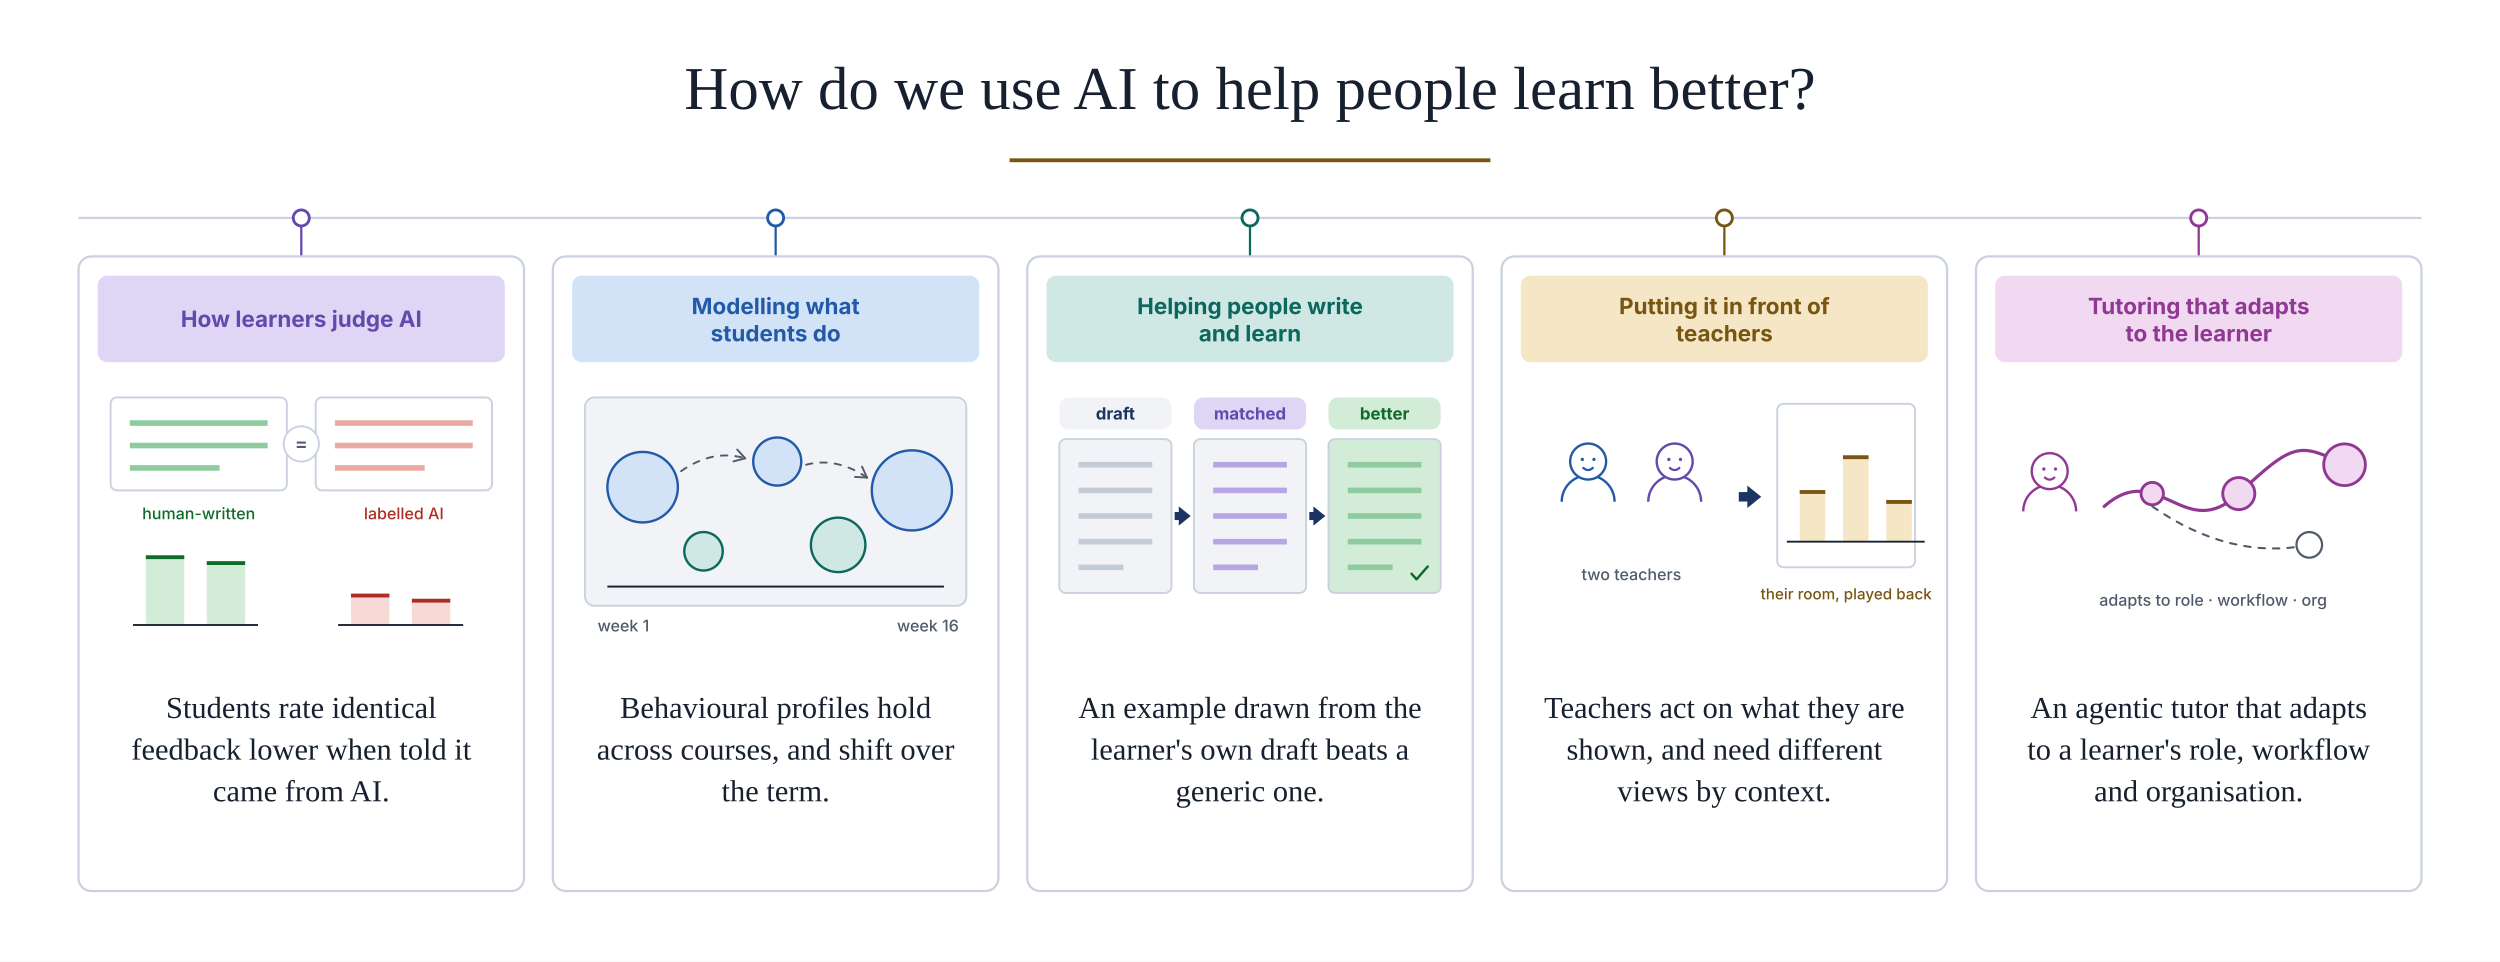
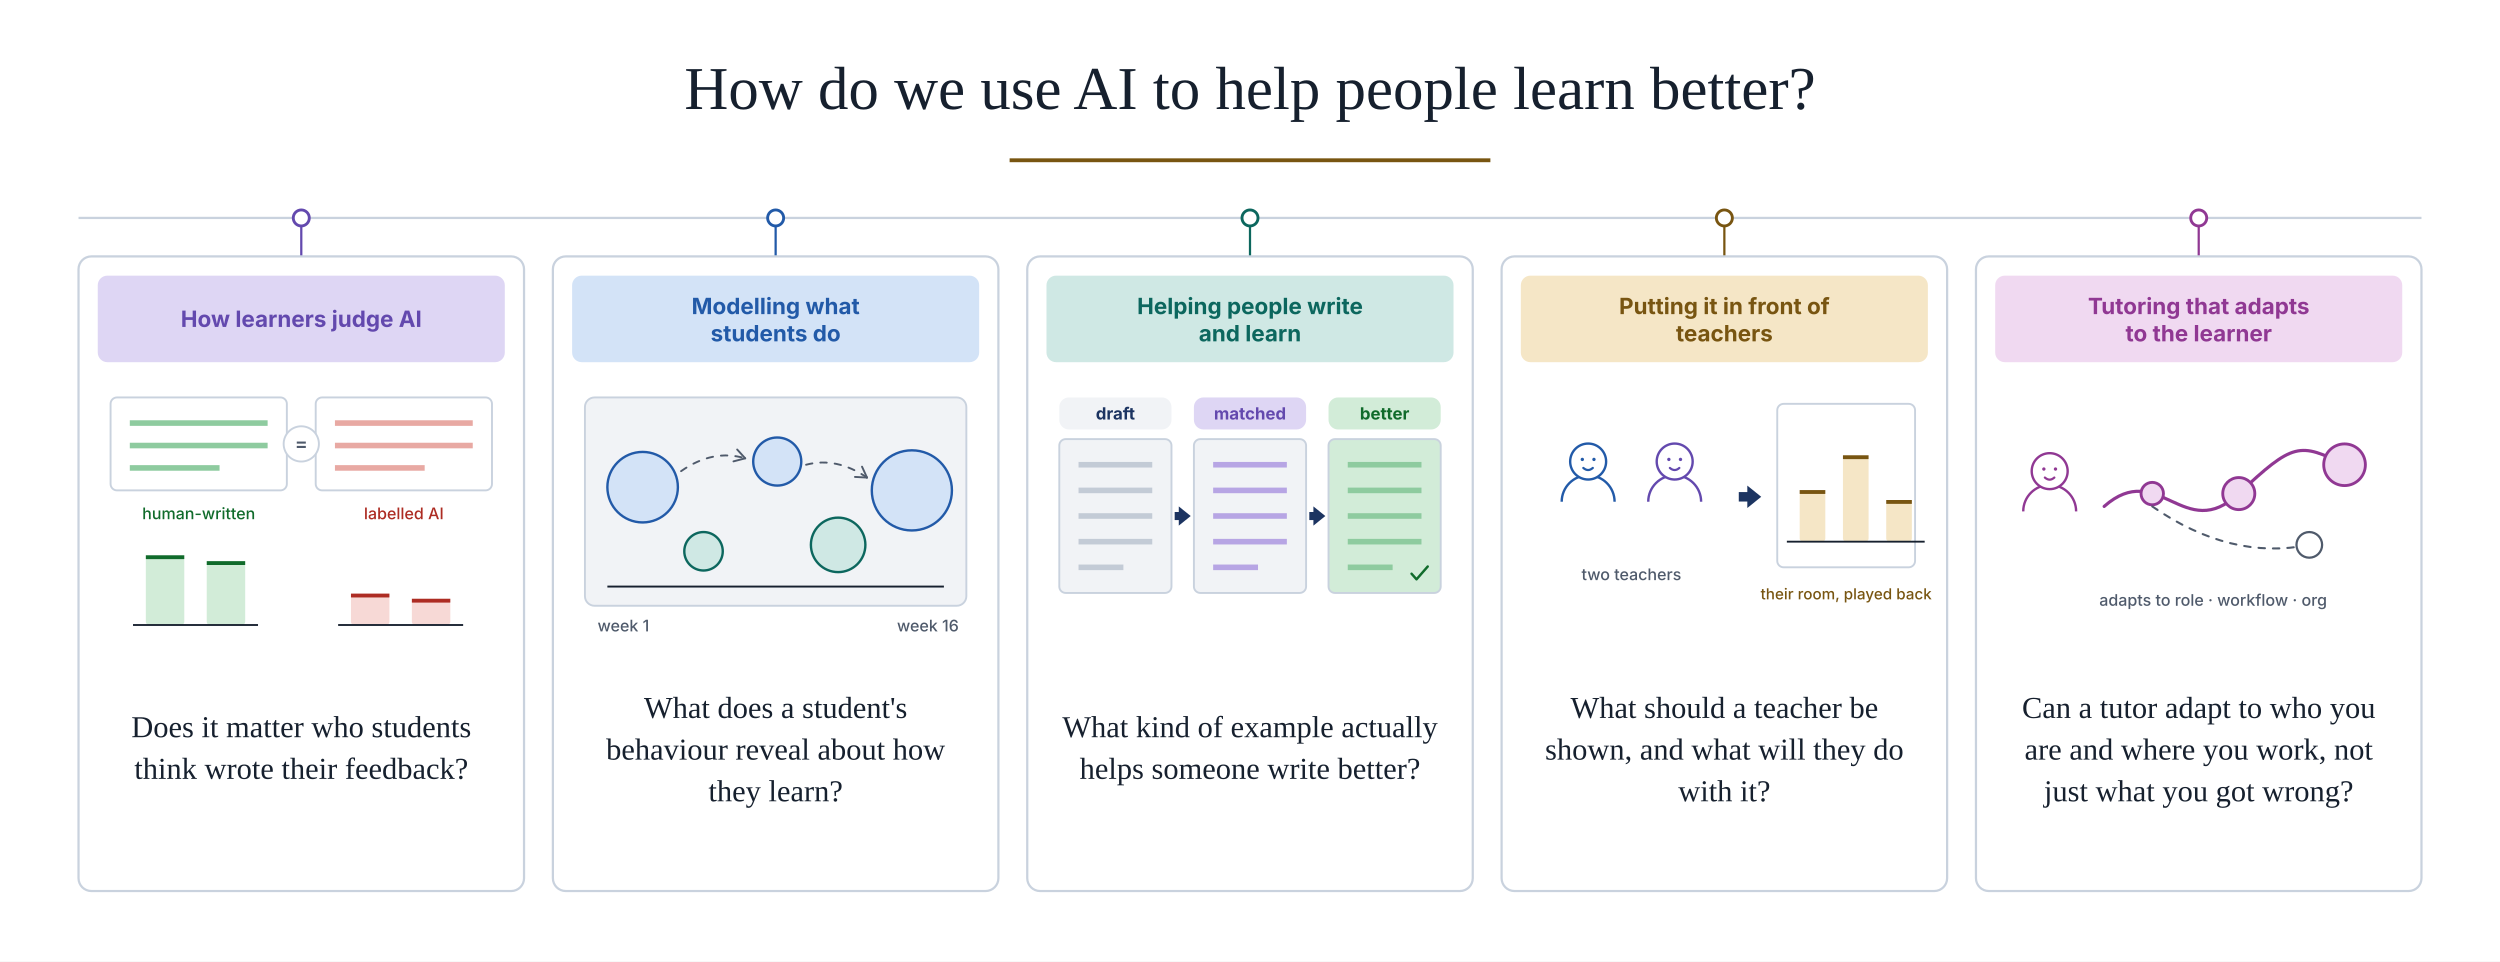
<svg xmlns="http://www.w3.org/2000/svg" class="wb teaser" viewBox="0 0 1560 600" role="img" aria-label="Research overview: how do we use AI to help people learn better? How learners judge AI, modelling what students do, helping people write and learn, putting it in front of teachers, and tutoring that adapts to the learner.">
  <rect width="1560" height="600" fill="#ffffff" />
  <text x="780.0" y="68" text-anchor="middle" font-family="Fraunces,Georgia,'Times New Roman',serif" font-size="38" font-weight="500" fill="#16202e">How do we use AI to help people learn better?</text>
  <path d="M630.0 100 H930.0" fill="none" stroke="#785511" stroke-width="2.4" stroke-linecap="butt" stroke-linejoin="round" />
  <path d="M49 136 H1511" fill="none" stroke="#c9d2de" stroke-width="1.4" stroke-linecap="butt" stroke-linejoin="round" />
  <path d="M188.0 136 V160" fill="none" stroke="#6349ae" stroke-width="1.4" stroke-linecap="butt" stroke-linejoin="round" />
  <circle cx="188.0" cy="136" r="5" fill="#ffffff" stroke="#6349ae" stroke-width="1.8" />
  <rect x="49" y="160" width="278" height="396" rx="8" fill="#ffffff" stroke="#c9d2de" stroke-width="1.4" />
  <rect x="61" y="172" width="254" height="54" rx="6" fill="#ded6f4" />
  <text x="188.0" y="204" text-anchor="middle" font-family="Inter,-apple-system,'Helvetica Neue',system-ui,sans-serif" font-size="14" font-weight="700" fill="#6349ae">How learners judge AI</text>
  <rect x="69" y="248" width="110" height="58" rx="4" fill="#ffffff" stroke="#c9d2de" stroke-width="1.2" />
  <path d="M81 264 H167" fill="none" stroke="#8ecb9f" stroke-width="3.5" stroke-linecap="butt" stroke-linejoin="round" />
  <path d="M81 278 H167" fill="none" stroke="#8ecb9f" stroke-width="3.5" stroke-linecap="butt" stroke-linejoin="round" />
  <path d="M81 292 H137" fill="none" stroke="#8ecb9f" stroke-width="3.5" stroke-linecap="butt" stroke-linejoin="round" />
  <text x="124" y="324" text-anchor="middle" font-family="Inter,-apple-system,'Helvetica Neue',system-ui,sans-serif" font-size="10" font-weight="500" fill="#106b2b">human-written</text>
  <rect x="91" y="347.68" width="24" height="42.32" rx="2" fill="#d2ecd8" />
  <path d="M91 347.68 H115" fill="none" stroke="#106b2b" stroke-width="2.4" stroke-linecap="butt" stroke-linejoin="round" />
  <rect x="129" y="351.36" width="24" height="38.64" rx="2" fill="#d2ecd8" />
  <path d="M129 351.36 H153" fill="none" stroke="#106b2b" stroke-width="2.4" stroke-linecap="butt" stroke-linejoin="round" />
  <path d="M83 390 H161" fill="none" stroke="#16202e" stroke-width="1.2" stroke-linecap="butt" stroke-linejoin="round" />
  <rect x="197" y="248" width="110" height="58" rx="4" fill="#ffffff" stroke="#c9d2de" stroke-width="1.2" />
  <path d="M209 264 H295" fill="none" stroke="#e8a9a3" stroke-width="3.5" stroke-linecap="butt" stroke-linejoin="round" />
  <path d="M209 278 H295" fill="none" stroke="#e8a9a3" stroke-width="3.5" stroke-linecap="butt" stroke-linejoin="round" />
  <path d="M209 292 H265" fill="none" stroke="#e8a9a3" stroke-width="3.5" stroke-linecap="butt" stroke-linejoin="round" />
  <text x="252" y="324" text-anchor="middle" font-family="Inter,-apple-system,'Helvetica Neue',system-ui,sans-serif" font-size="10" font-weight="500" fill="#ad2c23">labelled AI</text>
  <rect x="219" y="371.6" width="24" height="18.4" rx="2" fill="#f7d9d6" />
  <path d="M219 371.6 H243" fill="none" stroke="#ad2c23" stroke-width="2.4" stroke-linecap="butt" stroke-linejoin="round" />
  <rect x="257" y="374.82" width="24" height="15.18" rx="2" fill="#f7d9d6" />
  <path d="M257 374.82 H281" fill="none" stroke="#ad2c23" stroke-width="2.4" stroke-linecap="butt" stroke-linejoin="round" />
  <path d="M211 390 H289" fill="none" stroke="#16202e" stroke-width="1.2" stroke-linecap="butt" stroke-linejoin="round" />
  <circle cx="188" cy="277" r="11" fill="#ffffff" stroke="#c9d2de" stroke-width="1.2" />
  <text x="188" y="281" text-anchor="middle" font-family="Inter,-apple-system,'Helvetica Neue',system-ui,sans-serif" font-size="12" font-weight="600" fill="#4f5a6b">=</text>
-   <text x="188.0" y="448" text-anchor="middle" font-family="Fraunces,Georgia,'Times New Roman',serif" font-size="19" font-weight="500" fill="#16202e">Students rate identical</text>
-   <text x="188.0" y="474" text-anchor="middle" font-family="Fraunces,Georgia,'Times New Roman',serif" font-size="19" font-weight="500" fill="#16202e">feedback lower when told it</text>
-   <text x="188.0" y="500" text-anchor="middle" font-family="Fraunces,Georgia,'Times New Roman',serif" font-size="19" font-weight="500" fill="#16202e">came from AI.</text>
+   <text x="188.0" y="460" text-anchor="middle" font-family="Fraunces,Georgia,'Times New Roman',serif" font-size="19" font-weight="500" fill="#16202e">Does it matter who students</text>
+   <text x="188.0" y="486" text-anchor="middle" font-family="Fraunces,Georgia,'Times New Roman',serif" font-size="19" font-weight="500" fill="#16202e">think wrote their feedback?</text>
  <path d="M484.0 136 V160" fill="none" stroke="#225aa8" stroke-width="1.4" stroke-linecap="butt" stroke-linejoin="round" />
  <circle cx="484.0" cy="136" r="5" fill="#ffffff" stroke="#225aa8" stroke-width="1.8" />
  <rect x="345" y="160" width="278" height="396" rx="8" fill="#ffffff" stroke="#c9d2de" stroke-width="1.4" />
  <rect x="357" y="172" width="254" height="54" rx="6" fill="#d3e3f7" />
  <text x="484.0" y="196" text-anchor="middle" font-family="Inter,-apple-system,'Helvetica Neue',system-ui,sans-serif" font-size="14" font-weight="700" fill="#225aa8">Modelling what</text>
  <text x="484.0" y="213" text-anchor="middle" font-family="Inter,-apple-system,'Helvetica Neue',system-ui,sans-serif" font-size="14" font-weight="700" fill="#225aa8">students do</text>
  <rect x="365" y="248" width="238" height="130" rx="6" fill="#f1f3f6" stroke="#c9d2de" stroke-width="1.2" />
  <circle cx="401" cy="304" r="22" fill="#d3e3f7" stroke="#225aa8" stroke-width="1.5" />
  <circle cx="485" cy="288" r="15" fill="#d3e3f7" stroke="#225aa8" stroke-width="1.5" />
  <circle cx="569" cy="306" r="25" fill="#d3e3f7" stroke="#225aa8" stroke-width="1.5" />
  <circle cx="439" cy="344" r="12" fill="#cfe8e4" stroke="#0c675e" stroke-width="1.5" />
  <circle cx="523" cy="340" r="17" fill="#cfe8e4" stroke="#0c675e" stroke-width="1.5" />
  <path d="M425 294 Q445 280 465 286" fill="none" stroke="#4f5a6b" stroke-width="1.2" stroke-linecap="round" stroke-linejoin="round" stroke-dasharray="4 5" />
  <path d="M465 286 l-7.3 1.9" fill="none" stroke="#4f5a6b" stroke-width="1.2" stroke-linecap="round" stroke-linejoin="round" />
  <path d="M465 286 l-5.0 -5.5" fill="none" stroke="#4f5a6b" stroke-width="1.2" stroke-linecap="round" stroke-linejoin="round" />
  <path d="M503 290 Q522 285 541 298" fill="none" stroke="#4f5a6b" stroke-width="1.2" stroke-linecap="round" stroke-linejoin="round" stroke-dasharray="4 5" />
  <path d="M541 298 l-7.5 -0.4" fill="none" stroke="#4f5a6b" stroke-width="1.2" stroke-linecap="round" stroke-linejoin="round" />
  <path d="M541 298 l-3.1 -6.8" fill="none" stroke="#4f5a6b" stroke-width="1.2" stroke-linecap="round" stroke-linejoin="round" />
  <path d="M379 366 H589" fill="none" stroke="#16202e" stroke-width="1.2" stroke-linecap="butt" stroke-linejoin="round" />
  <text x="389" y="394" text-anchor="middle" font-family="Inter,-apple-system,'Helvetica Neue',system-ui,sans-serif" font-size="10" font-weight="500" fill="#4f5a6b">week 1</text>
  <text x="579" y="394" text-anchor="middle" font-family="Inter,-apple-system,'Helvetica Neue',system-ui,sans-serif" font-size="10" font-weight="500" fill="#4f5a6b">week 16</text>
-   <text x="484.0" y="448" text-anchor="middle" font-family="Fraunces,Georgia,'Times New Roman',serif" font-size="19" font-weight="500" fill="#16202e">Behavioural profiles hold</text>
-   <text x="484.0" y="474" text-anchor="middle" font-family="Fraunces,Georgia,'Times New Roman',serif" font-size="19" font-weight="500" fill="#16202e">across courses, and shift over</text>
-   <text x="484.0" y="500" text-anchor="middle" font-family="Fraunces,Georgia,'Times New Roman',serif" font-size="19" font-weight="500" fill="#16202e">the term.</text>
+   <text x="484.0" y="448" text-anchor="middle" font-family="Fraunces,Georgia,'Times New Roman',serif" font-size="19" font-weight="500" fill="#16202e">What does a student's</text>
+   <text x="484.0" y="474" text-anchor="middle" font-family="Fraunces,Georgia,'Times New Roman',serif" font-size="19" font-weight="500" fill="#16202e">behaviour reveal about how</text>
+   <text x="484.0" y="500" text-anchor="middle" font-family="Fraunces,Georgia,'Times New Roman',serif" font-size="19" font-weight="500" fill="#16202e">they learn?</text>
  <path d="M780.0 136 V160" fill="none" stroke="#0c675e" stroke-width="1.4" stroke-linecap="butt" stroke-linejoin="round" />
  <circle cx="780.0" cy="136" r="5" fill="#ffffff" stroke="#0c675e" stroke-width="1.8" />
  <rect x="641" y="160" width="278" height="396" rx="8" fill="#ffffff" stroke="#c9d2de" stroke-width="1.4" />
  <rect x="653" y="172" width="254" height="54" rx="6" fill="#cfe8e4" />
  <text x="780.0" y="196" text-anchor="middle" font-family="Inter,-apple-system,'Helvetica Neue',system-ui,sans-serif" font-size="14" font-weight="700" fill="#0c675e">Helping people write</text>
  <text x="780.0" y="213" text-anchor="middle" font-family="Inter,-apple-system,'Helvetica Neue',system-ui,sans-serif" font-size="14" font-weight="700" fill="#0c675e">and learn</text>
  <rect x="661" y="248" width="70" height="20" rx="6" fill="#f1f3f6" />
  <text x="696.0" y="261.78" text-anchor="middle" font-family="Inter,-apple-system,'Helvetica Neue',system-ui,sans-serif" font-size="10.5" font-weight="700" fill="#1c3461">draft</text>
  <rect x="661" y="274" width="70" height="96" rx="4" fill="#f1f3f6" stroke="#c9d2de" stroke-width="1.2" />
  <path d="M673 290 H719" fill="none" stroke="#c3cbd6" stroke-width="3.5" stroke-linecap="butt" stroke-linejoin="round" />
  <path d="M673 306 H719" fill="none" stroke="#c3cbd6" stroke-width="3.5" stroke-linecap="butt" stroke-linejoin="round" />
  <path d="M673 322 H719" fill="none" stroke="#c3cbd6" stroke-width="3.5" stroke-linecap="butt" stroke-linejoin="round" />
  <path d="M673 338 H719" fill="none" stroke="#c3cbd6" stroke-width="3.5" stroke-linecap="butt" stroke-linejoin="round" />
  <path d="M673 354 H701" fill="none" stroke="#c3cbd6" stroke-width="3.5" stroke-linecap="butt" stroke-linejoin="round" />
  <path d="M733 319.48 H735.56 V316.0 L743 322 L735.56 328.0 V324.52 H733 Z" fill="#1c3461" />
  <rect x="745" y="248" width="70" height="20" rx="6" fill="#ded6f4" />
  <text x="780.0" y="261.78" text-anchor="middle" font-family="Inter,-apple-system,'Helvetica Neue',system-ui,sans-serif" font-size="10.5" font-weight="700" fill="#6349ae">matched</text>
  <rect x="745" y="274" width="70" height="96" rx="4" fill="#f1f3f6" stroke="#c9d2de" stroke-width="1.2" />
  <path d="M757 290 H803" fill="none" stroke="#b7a5e4" stroke-width="3.5" stroke-linecap="butt" stroke-linejoin="round" />
  <path d="M757 306 H803" fill="none" stroke="#b7a5e4" stroke-width="3.5" stroke-linecap="butt" stroke-linejoin="round" />
  <path d="M757 322 H803" fill="none" stroke="#b7a5e4" stroke-width="3.5" stroke-linecap="butt" stroke-linejoin="round" />
  <path d="M757 338 H803" fill="none" stroke="#b7a5e4" stroke-width="3.5" stroke-linecap="butt" stroke-linejoin="round" />
  <path d="M757 354 H785" fill="none" stroke="#b7a5e4" stroke-width="3.5" stroke-linecap="butt" stroke-linejoin="round" />
  <path d="M817 319.48 H819.56 V316.0 L827 322 L819.56 328.0 V324.52 H817 Z" fill="#1c3461" />
  <rect x="829" y="248" width="70" height="20" rx="6" fill="#d2ecd8" />
  <text x="864.0" y="261.78" text-anchor="middle" font-family="Inter,-apple-system,'Helvetica Neue',system-ui,sans-serif" font-size="10.5" font-weight="700" fill="#106b2b">better</text>
  <rect x="829" y="274" width="70" height="96" rx="4" fill="#d2ecd8" stroke="#c9d2de" stroke-width="1.2" />
  <path d="M841 290 H887" fill="none" stroke="#8ecb9f" stroke-width="3.5" stroke-linecap="butt" stroke-linejoin="round" />
  <path d="M841 306 H887" fill="none" stroke="#8ecb9f" stroke-width="3.5" stroke-linecap="butt" stroke-linejoin="round" />
  <path d="M841 322 H887" fill="none" stroke="#8ecb9f" stroke-width="3.5" stroke-linecap="butt" stroke-linejoin="round" />
  <path d="M841 338 H887" fill="none" stroke="#8ecb9f" stroke-width="3.5" stroke-linecap="butt" stroke-linejoin="round" />
  <path d="M841 354 H869" fill="none" stroke="#8ecb9f" stroke-width="3.5" stroke-linecap="butt" stroke-linejoin="round" />
  <path d="M880.8 358 l3.1 3.5 l7.0 -8.0" fill="none" stroke="#106b2b" stroke-width="1.54" stroke-linecap="round" stroke-linejoin="round" />
-   <text x="780.0" y="448" text-anchor="middle" font-family="Fraunces,Georgia,'Times New Roman',serif" font-size="19" font-weight="500" fill="#16202e">An example drawn from the</text>
-   <text x="780.0" y="474" text-anchor="middle" font-family="Fraunces,Georgia,'Times New Roman',serif" font-size="19" font-weight="500" fill="#16202e">learner's own draft beats a</text>
-   <text x="780.0" y="500" text-anchor="middle" font-family="Fraunces,Georgia,'Times New Roman',serif" font-size="19" font-weight="500" fill="#16202e">generic one.</text>
+   <text x="780.0" y="460" text-anchor="middle" font-family="Fraunces,Georgia,'Times New Roman',serif" font-size="19" font-weight="500" fill="#16202e">What kind of example actually</text>
+   <text x="780.0" y="486" text-anchor="middle" font-family="Fraunces,Georgia,'Times New Roman',serif" font-size="19" font-weight="500" fill="#16202e">helps someone write better?</text>
  <path d="M1076.0 136 V160" fill="none" stroke="#785511" stroke-width="1.4" stroke-linecap="butt" stroke-linejoin="round" />
  <circle cx="1076.0" cy="136" r="5" fill="#ffffff" stroke="#785511" stroke-width="1.8" />
  <rect x="937" y="160" width="278" height="396" rx="8" fill="#ffffff" stroke="#c9d2de" stroke-width="1.4" />
  <rect x="949" y="172" width="254" height="54" rx="6" fill="#f5e6c6" />
  <text x="1076.0" y="196" text-anchor="middle" font-family="Inter,-apple-system,'Helvetica Neue',system-ui,sans-serif" font-size="14" font-weight="700" fill="#785511">Putting it in front of</text>
  <text x="1076.0" y="213" text-anchor="middle" font-family="Inter,-apple-system,'Helvetica Neue',system-ui,sans-serif" font-size="14" font-weight="700" fill="#785511">teachers</text>
  <path d="M974.5 313.1 a16.5 16.5 0 0 1 33.0 0" fill="#ffffff" stroke="#225aa8" stroke-width="1.5" stroke-linecap="butt" stroke-linejoin="round" />
  <circle cx="991" cy="288" r="11.22" fill="#ffffff" stroke="#225aa8" stroke-width="1.5" />
  <circle cx="987.37" cy="286.68" r="1.056" fill="#225aa8" />
  <circle cx="994.63" cy="286.68" r="1.056" fill="#225aa8" />
  <path d="M988.0 292.0 q3.0 2.6 5.9 0" fill="none" stroke="#225aa8" stroke-width="1.4" stroke-linecap="round" stroke-linejoin="round" />
  <path d="M1028.5 313.1 a16.5 16.5 0 0 1 33.0 0" fill="#ffffff" stroke="#6349ae" stroke-width="1.5" stroke-linecap="butt" stroke-linejoin="round" />
  <circle cx="1045" cy="288" r="11.22" fill="#ffffff" stroke="#6349ae" stroke-width="1.5" />
  <circle cx="1041.37" cy="286.68" r="1.056" fill="#6349ae" />
  <circle cx="1048.63" cy="286.68" r="1.056" fill="#6349ae" />
  <path d="M1042.0 292.0 q3.0 2.6 5.9 0" fill="none" stroke="#6349ae" stroke-width="1.4" stroke-linecap="round" stroke-linejoin="round" />
  <text x="1018" y="362" text-anchor="middle" font-family="Inter,-apple-system,'Helvetica Neue',system-ui,sans-serif" font-size="10" font-weight="500" fill="#4f5a6b">two teachers</text>
  <path d="M1085 307.06 H1090.32 V303.0 L1099 310 L1090.32 317.0 V312.94 H1085 Z" fill="#1c3461" />
  <rect x="1109" y="252" width="86" height="102" rx="4" fill="#ffffff" stroke="#c9d2de" stroke-width="1.2" />
  <rect x="1123" y="307.0" width="16" height="31.0" rx="2" fill="#f5e6c6" />
  <path d="M1123 307.0 H1139" fill="none" stroke="#785511" stroke-width="2.4" stroke-linecap="butt" stroke-linejoin="round" />
  <rect x="1150" y="285.3" width="16" height="52.7" rx="2" fill="#f5e6c6" />
  <path d="M1150 285.3 H1166" fill="none" stroke="#785511" stroke-width="2.4" stroke-linecap="butt" stroke-linejoin="round" />
  <rect x="1177" y="313.2" width="16" height="24.8" rx="2" fill="#f5e6c6" />
  <path d="M1177 313.2 H1193" fill="none" stroke="#785511" stroke-width="2.4" stroke-linecap="butt" stroke-linejoin="round" />
  <path d="M1115 338 H1201" fill="none" stroke="#16202e" stroke-width="1.2" stroke-linecap="butt" stroke-linejoin="round" />
  <text x="1152" y="374" text-anchor="middle" font-family="Inter,-apple-system,'Helvetica Neue',system-ui,sans-serif" font-size="9.5" font-weight="500" fill="#785511">their room, played back</text>
-   <text x="1076.0" y="448" text-anchor="middle" font-family="Fraunces,Georgia,'Times New Roman',serif" font-size="19" font-weight="500" fill="#16202e">Teachers act on what they are</text>
-   <text x="1076.0" y="474" text-anchor="middle" font-family="Fraunces,Georgia,'Times New Roman',serif" font-size="19" font-weight="500" fill="#16202e">shown, and need different</text>
-   <text x="1076.0" y="500" text-anchor="middle" font-family="Fraunces,Georgia,'Times New Roman',serif" font-size="19" font-weight="500" fill="#16202e">views by context.</text>
+   <text x="1076.0" y="448" text-anchor="middle" font-family="Fraunces,Georgia,'Times New Roman',serif" font-size="19" font-weight="500" fill="#16202e">What should a teacher be</text>
+   <text x="1076.0" y="474" text-anchor="middle" font-family="Fraunces,Georgia,'Times New Roman',serif" font-size="19" font-weight="500" fill="#16202e">shown, and what will they do</text>
+   <text x="1076.0" y="500" text-anchor="middle" font-family="Fraunces,Georgia,'Times New Roman',serif" font-size="19" font-weight="500" fill="#16202e">with it?</text>
  <path d="M1372.0 136 V160" fill="none" stroke="#903893" stroke-width="1.4" stroke-linecap="butt" stroke-linejoin="round" />
  <circle cx="1372.0" cy="136" r="5" fill="#ffffff" stroke="#903893" stroke-width="1.8" />
  <rect x="1233" y="160" width="278" height="396" rx="8" fill="#ffffff" stroke="#c9d2de" stroke-width="1.4" />
  <rect x="1245" y="172" width="254" height="54" rx="6" fill="#f0d9f1" />
  <text x="1372.0" y="196" text-anchor="middle" font-family="Inter,-apple-system,'Helvetica Neue',system-ui,sans-serif" font-size="14" font-weight="700" fill="#903893">Tutoring that adapts</text>
  <text x="1372.0" y="213" text-anchor="middle" font-family="Inter,-apple-system,'Helvetica Neue',system-ui,sans-serif" font-size="14" font-weight="700" fill="#903893">to the learner</text>
  <path d="M1262.5 319.1 a16.5 16.5 0 0 1 33.0 0" fill="#ffffff" stroke="#903893" stroke-width="1.5" stroke-linecap="butt" stroke-linejoin="round" />
  <circle cx="1279" cy="294" r="11.22" fill="#ffffff" stroke="#903893" stroke-width="1.5" />
  <circle cx="1275.37" cy="292.68" r="1.056" fill="#903893" />
  <circle cx="1282.63" cy="292.68" r="1.056" fill="#903893" />
  <path d="M1276.0 298.0 q3.0 2.6 5.9 0" fill="none" stroke="#903893" stroke-width="1.4" stroke-linecap="round" stroke-linejoin="round" />
  <path d="M1313 316 C1347 286 1363 340 1397 308 S1435 276 1463 290" fill="none" stroke="#903893" stroke-width="2.0" stroke-linecap="round" stroke-linejoin="round" />
  <circle cx="1343" cy="308" r="7" fill="#f0d9f1" stroke="#903893" stroke-width="1.8" />
  <circle cx="1397" cy="308" r="10" fill="#f0d9f1" stroke="#903893" stroke-width="1.8" />
  <circle cx="1463" cy="290" r="13" fill="#f0d9f1" stroke="#903893" stroke-width="1.8" />
  <path d="M1343 316 Q1392 350 1441 340" fill="none" stroke="#4f5a6b" stroke-width="1.3" stroke-linecap="round" stroke-linejoin="round" stroke-dasharray="4 5" />
  <path d="M1441 340 l-5.5 5.1" fill="none" stroke="#4f5a6b" stroke-width="1.3" stroke-linecap="round" stroke-linejoin="round" />
  <path d="M1441 340 l-7.1 -2.5" fill="none" stroke="#4f5a6b" stroke-width="1.3" stroke-linecap="round" stroke-linejoin="round" />
  <circle cx="1441" cy="340" r="8" fill="#ffffff" stroke="#4f5a6b" stroke-width="1.4" />
  <text x="1381" y="378" text-anchor="middle" font-family="Inter,-apple-system,'Helvetica Neue',system-ui,sans-serif" font-size="10" font-weight="500" fill="#4f5a6b">adapts to role · workflow · org</text>
-   <text x="1372.0" y="448" text-anchor="middle" font-family="Fraunces,Georgia,'Times New Roman',serif" font-size="19" font-weight="500" fill="#16202e">An agentic tutor that adapts</text>
-   <text x="1372.0" y="474" text-anchor="middle" font-family="Fraunces,Georgia,'Times New Roman',serif" font-size="19" font-weight="500" fill="#16202e">to a learner's role, workflow</text>
-   <text x="1372.0" y="500" text-anchor="middle" font-family="Fraunces,Georgia,'Times New Roman',serif" font-size="19" font-weight="500" fill="#16202e">and organisation.</text>
+   <text x="1372.0" y="448" text-anchor="middle" font-family="Fraunces,Georgia,'Times New Roman',serif" font-size="19" font-weight="500" fill="#16202e">Can a tutor adapt to who you</text>
+   <text x="1372.0" y="474" text-anchor="middle" font-family="Fraunces,Georgia,'Times New Roman',serif" font-size="19" font-weight="500" fill="#16202e">are and where you work, not</text>
+   <text x="1372.0" y="500" text-anchor="middle" font-family="Fraunces,Georgia,'Times New Roman',serif" font-size="19" font-weight="500" fill="#16202e">just what you got wrong?</text>
</svg>
